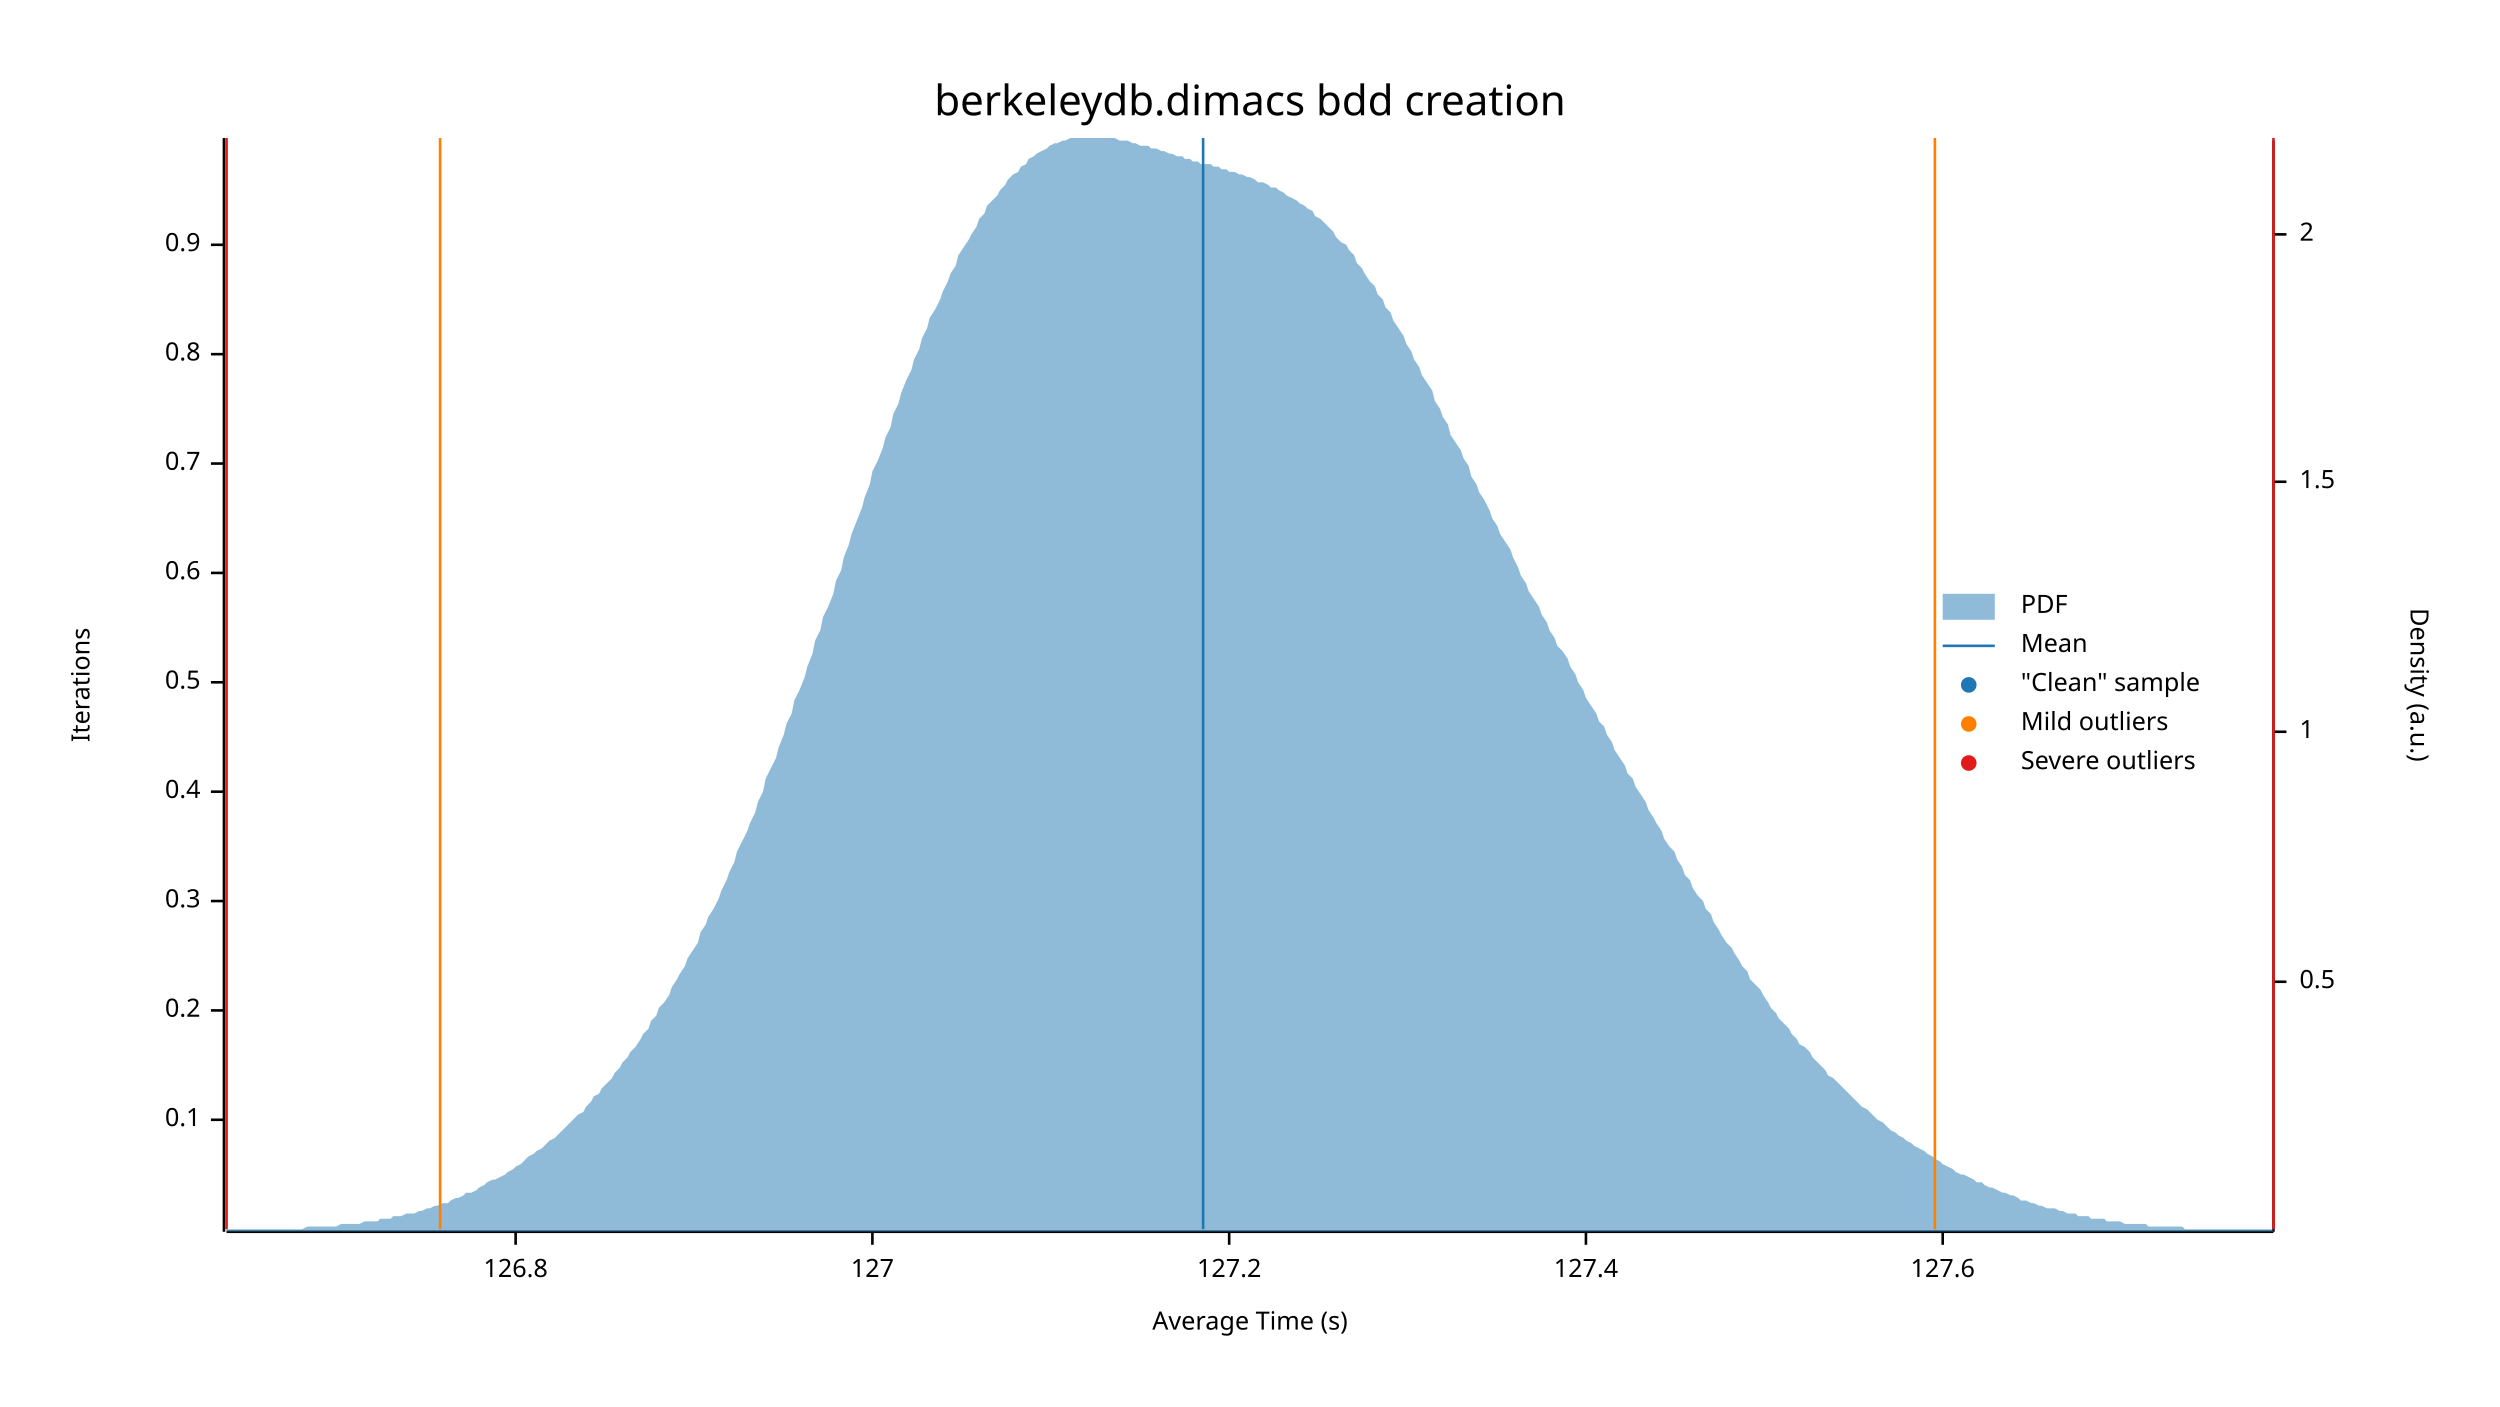
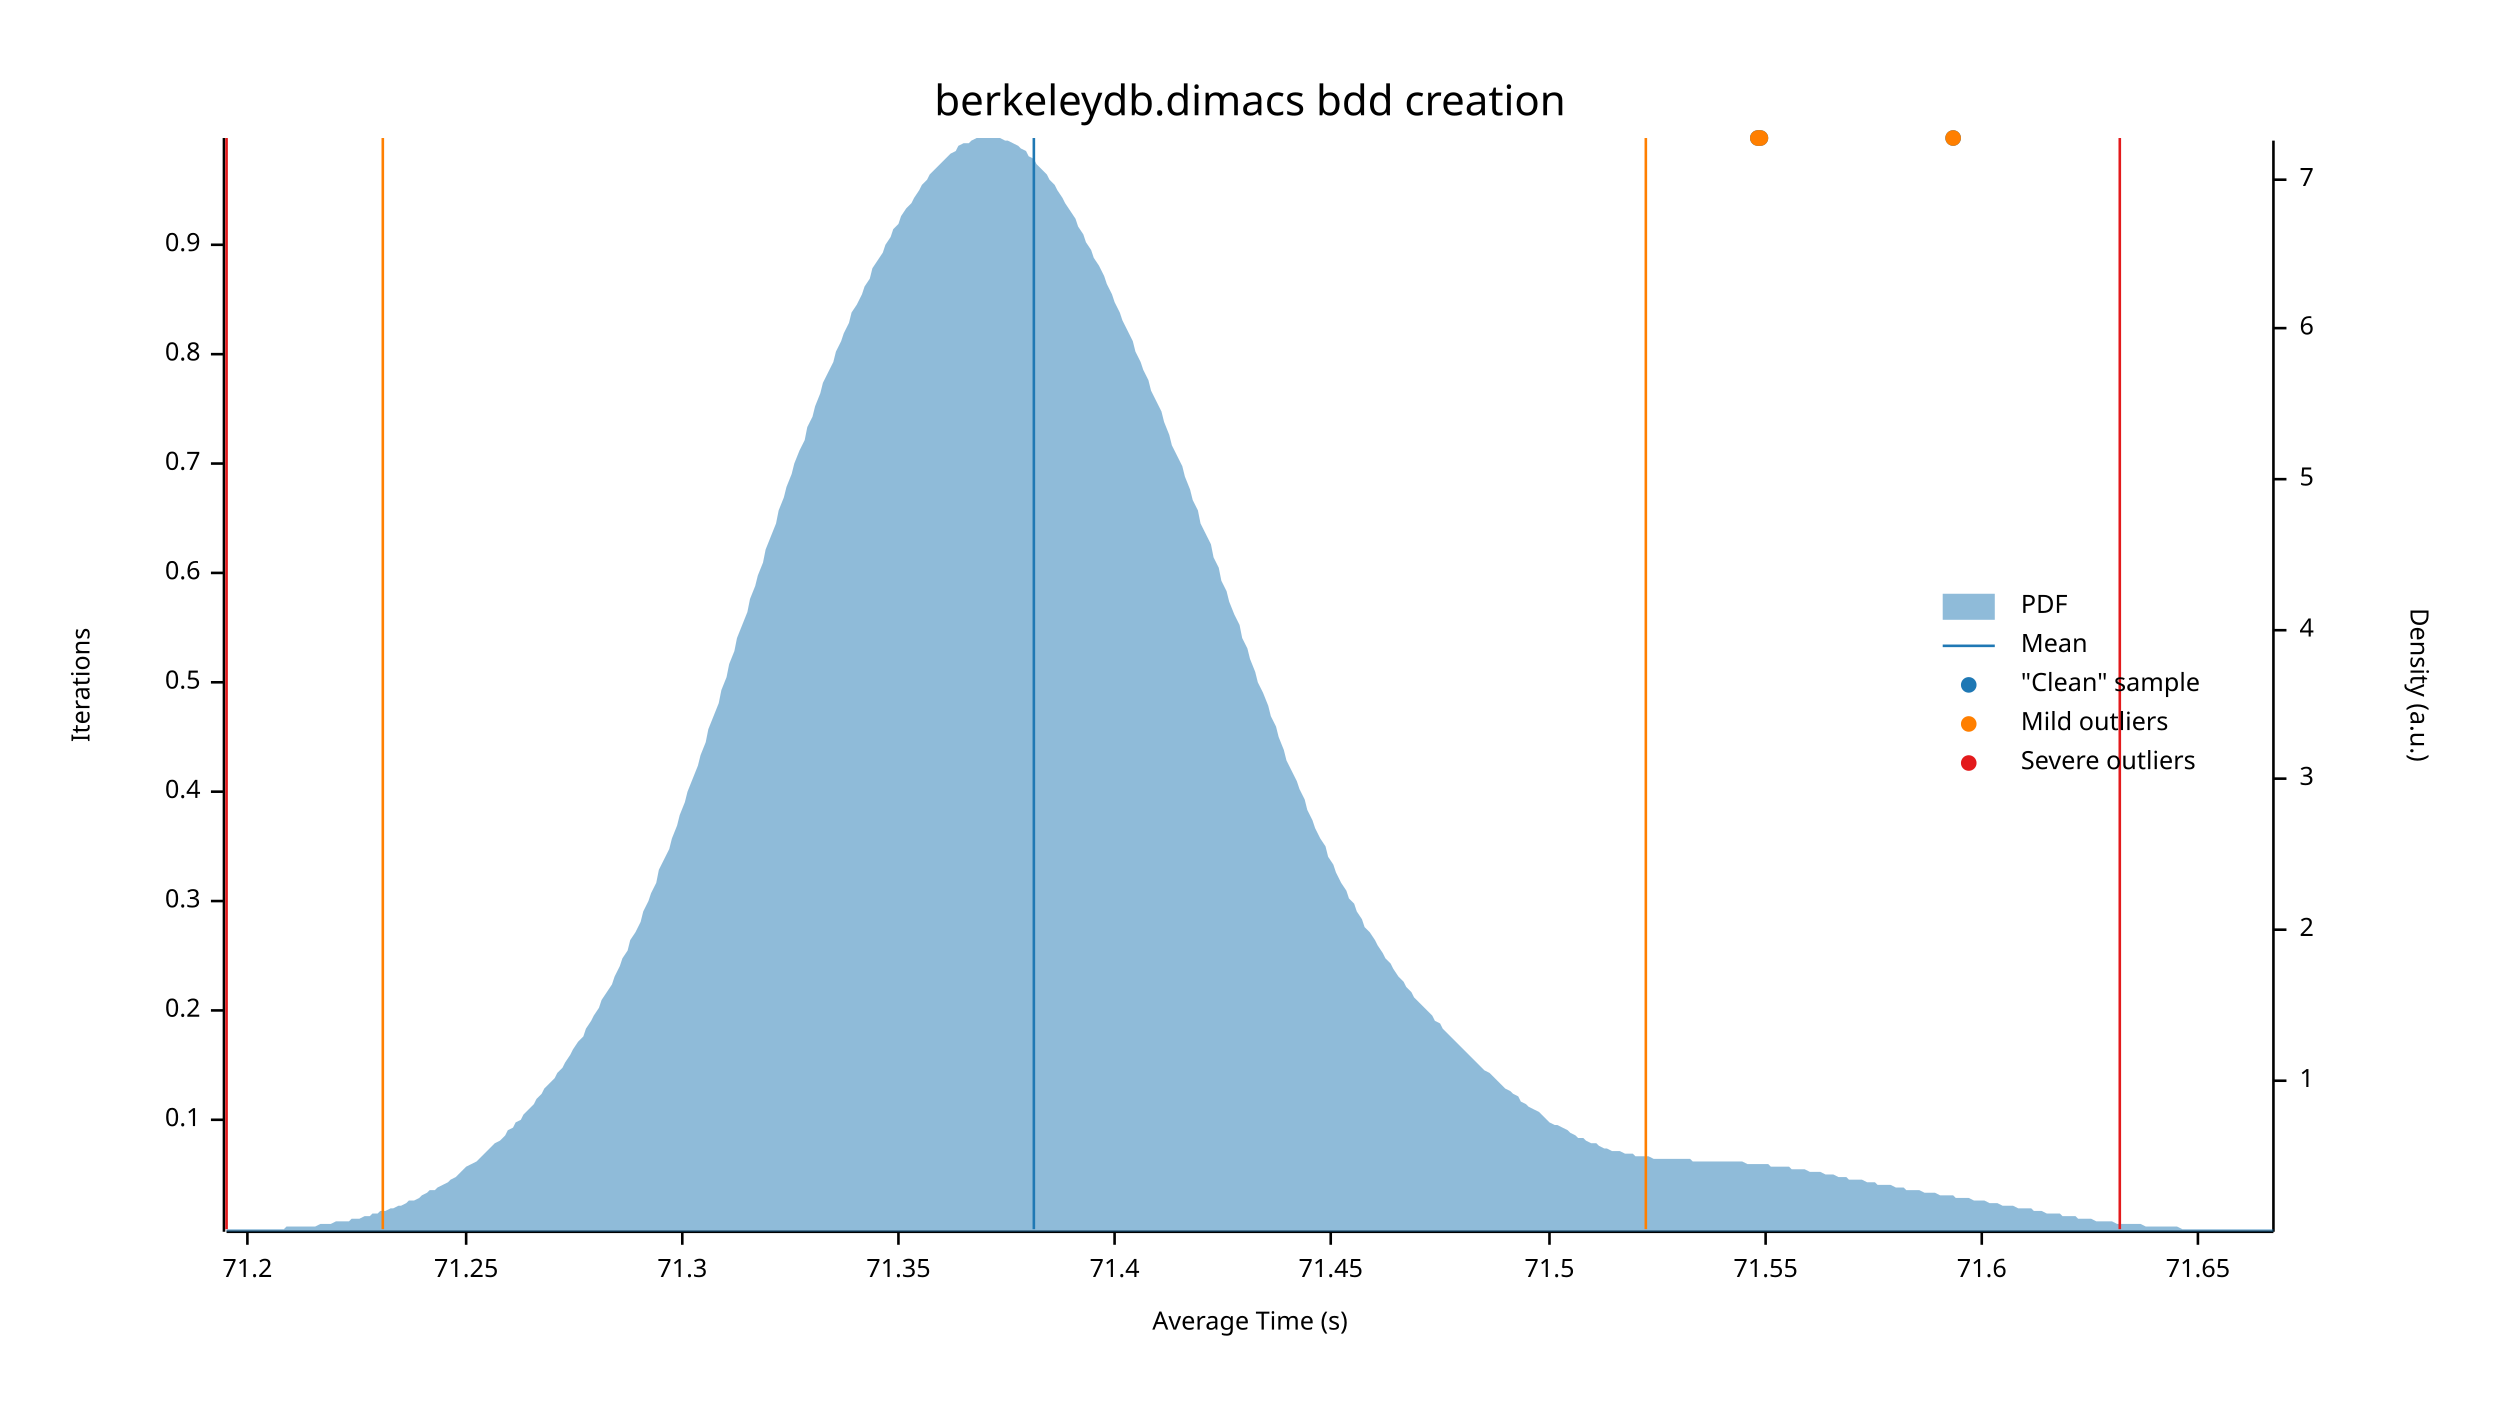
<svg xmlns="http://www.w3.org/2000/svg" width="960" height="540" viewBox="0 0 960 540">
  <text x="480" y="32" dy="0.76em" text-anchor="middle" font-family="sans-serif" font-size="16.129" opacity="1" fill="#000000">
berkeleydb.dimacs bdd creation
</text>
  <text x="27" y="263" dy="0.76em" text-anchor="middle" font-family="sans-serif" font-size="9.677" opacity="1" fill="#000000" transform="rotate(270, 27, 263)">
Iterations
</text>
  <text x="480" y="513" dy="-0.5ex" text-anchor="middle" font-family="sans-serif" font-size="9.677" opacity="1" fill="#000000">
Average Time (s)
</text>
  <polyline fill="none" opacity="1" stroke="#000000" stroke-width="1" points="86,53 86,473 " />
  <text x="77" y="430" dy="0.5ex" text-anchor="end" font-family="sans-serif" font-size="9.677" opacity="1" fill="#000000">
0.1
</text>
  <polyline fill="none" opacity="1" stroke="#000000" stroke-width="1" points="81,430 86,430 " />
  <text x="77" y="388" dy="0.5ex" text-anchor="end" font-family="sans-serif" font-size="9.677" opacity="1" fill="#000000">
0.2
</text>
  <polyline fill="none" opacity="1" stroke="#000000" stroke-width="1" points="81,388 86,388 " />
  <text x="77" y="346" dy="0.5ex" text-anchor="end" font-family="sans-serif" font-size="9.677" opacity="1" fill="#000000">
0.3
</text>
  <polyline fill="none" opacity="1" stroke="#000000" stroke-width="1" points="81,346 86,346 " />
  <text x="77" y="304" dy="0.5ex" text-anchor="end" font-family="sans-serif" font-size="9.677" opacity="1" fill="#000000">
0.4
</text>
  <polyline fill="none" opacity="1" stroke="#000000" stroke-width="1" points="81,304 86,304 " />
  <text x="77" y="262" dy="0.5ex" text-anchor="end" font-family="sans-serif" font-size="9.677" opacity="1" fill="#000000">
0.5
</text>
  <polyline fill="none" opacity="1" stroke="#000000" stroke-width="1" points="81,262 86,262 " />
  <text x="77" y="220" dy="0.5ex" text-anchor="end" font-family="sans-serif" font-size="9.677" opacity="1" fill="#000000">
0.6
</text>
  <polyline fill="none" opacity="1" stroke="#000000" stroke-width="1" points="81,220 86,220 " />
  <text x="77" y="178" dy="0.5ex" text-anchor="end" font-family="sans-serif" font-size="9.677" opacity="1" fill="#000000">
0.7
</text>
  <polyline fill="none" opacity="1" stroke="#000000" stroke-width="1" points="81,178 86,178 " />
  <text x="77" y="136" dy="0.5ex" text-anchor="end" font-family="sans-serif" font-size="9.677" opacity="1" fill="#000000">
0.8
</text>
  <polyline fill="none" opacity="1" stroke="#000000" stroke-width="1" points="81,136 86,136 " />
  <text x="77" y="94" dy="0.5ex" text-anchor="end" font-family="sans-serif" font-size="9.677" opacity="1" fill="#000000">
0.9
</text>
  <polyline fill="none" opacity="1" stroke="#000000" stroke-width="1" points="81,94 86,94 " />
  <polyline fill="none" opacity="1" stroke="#000000" stroke-width="1" points="87,473 873,473 " />
-   <text x="198" y="483" dy="0.76em" text-anchor="middle" font-family="sans-serif" font-size="9.677" opacity="1" fill="#000000">
- 126.8
+   <text x="95" y="483" dy="0.76em" text-anchor="middle" font-family="sans-serif" font-size="9.677" opacity="1" fill="#000000">
+ 71.2
</text>
-   <polyline fill="none" opacity="1" stroke="#000000" stroke-width="1" points="198,473 198,478 " />
-   <text x="335" y="483" dy="0.76em" text-anchor="middle" font-family="sans-serif" font-size="9.677" opacity="1" fill="#000000">
- 127
+   <polyline fill="none" opacity="1" stroke="#000000" stroke-width="1" points="95,473 95,478 " />
+   <text x="179" y="483" dy="0.76em" text-anchor="middle" font-family="sans-serif" font-size="9.677" opacity="1" fill="#000000">
+ 71.25
</text>
-   <polyline fill="none" opacity="1" stroke="#000000" stroke-width="1" points="335,473 335,478 " />
-   <text x="472" y="483" dy="0.76em" text-anchor="middle" font-family="sans-serif" font-size="9.677" opacity="1" fill="#000000">
- 127.2
+   <polyline fill="none" opacity="1" stroke="#000000" stroke-width="1" points="179,473 179,478 " />
+   <text x="262" y="483" dy="0.76em" text-anchor="middle" font-family="sans-serif" font-size="9.677" opacity="1" fill="#000000">
+ 71.3
</text>
-   <polyline fill="none" opacity="1" stroke="#000000" stroke-width="1" points="472,473 472,478 " />
-   <text x="609" y="483" dy="0.76em" text-anchor="middle" font-family="sans-serif" font-size="9.677" opacity="1" fill="#000000">
- 127.4
+   <polyline fill="none" opacity="1" stroke="#000000" stroke-width="1" points="262,473 262,478 " />
+   <text x="345" y="483" dy="0.76em" text-anchor="middle" font-family="sans-serif" font-size="9.677" opacity="1" fill="#000000">
+ 71.35
</text>
-   <polyline fill="none" opacity="1" stroke="#000000" stroke-width="1" points="609,473 609,478 " />
-   <text x="746" y="483" dy="0.76em" text-anchor="middle" font-family="sans-serif" font-size="9.677" opacity="1" fill="#000000">
- 127.6
+   <polyline fill="none" opacity="1" stroke="#000000" stroke-width="1" points="345,473 345,478 " />
+   <text x="428" y="483" dy="0.76em" text-anchor="middle" font-family="sans-serif" font-size="9.677" opacity="1" fill="#000000">
+ 71.4
</text>
-   <polyline fill="none" opacity="1" stroke="#000000" stroke-width="1" points="746,473 746,478 " />
+   <polyline fill="none" opacity="1" stroke="#000000" stroke-width="1" points="428,473 428,478 " />
+   <text x="511" y="483" dy="0.76em" text-anchor="middle" font-family="sans-serif" font-size="9.677" opacity="1" fill="#000000">
+ 71.45
+ </text>
+   <polyline fill="none" opacity="1" stroke="#000000" stroke-width="1" points="511,473 511,478 " />
+   <text x="595" y="483" dy="0.76em" text-anchor="middle" font-family="sans-serif" font-size="9.677" opacity="1" fill="#000000">
+ 71.5
+ </text>
+   <polyline fill="none" opacity="1" stroke="#000000" stroke-width="1" points="595,473 595,478 " />
+   <text x="678" y="483" dy="0.76em" text-anchor="middle" font-family="sans-serif" font-size="9.677" opacity="1" fill="#000000">
+ 71.55
+ </text>
+   <polyline fill="none" opacity="1" stroke="#000000" stroke-width="1" points="678,473 678,478 " />
+   <text x="761" y="483" dy="0.76em" text-anchor="middle" font-family="sans-serif" font-size="9.677" opacity="1" fill="#000000">
+ 71.6
+ </text>
+   <polyline fill="none" opacity="1" stroke="#000000" stroke-width="1" points="761,473 761,478 " />
+   <text x="844" y="483" dy="0.76em" text-anchor="middle" font-family="sans-serif" font-size="9.677" opacity="1" fill="#000000">
+ 71.65
+ </text>
+   <polyline fill="none" opacity="1" stroke="#000000" stroke-width="1" points="844,473 844,478 " />
  <text x="933" y="263" dy="0.76em" text-anchor="middle" font-family="sans-serif" font-size="9.677" opacity="1" fill="#000000" transform="rotate(90, 933, 263)">
Density (a.u.)
</text>
  <polyline fill="none" opacity="1" stroke="#000000" stroke-width="1" points="873,54 873,473 " />
-   <text x="883" y="377" dy="0.5ex" text-anchor="start" font-family="sans-serif" font-size="9.677" opacity="1" fill="#000000">
- 0.5
- </text>
-   <polyline fill="none" opacity="1" stroke="#000000" stroke-width="1" points="873,377 878,377 " />
-   <text x="883" y="281" dy="0.5ex" text-anchor="start" font-family="sans-serif" font-size="9.677" opacity="1" fill="#000000">
+   <text x="883" y="415" dy="0.5ex" text-anchor="start" font-family="sans-serif" font-size="9.677" opacity="1" fill="#000000">
1
</text>
-   <polyline fill="none" opacity="1" stroke="#000000" stroke-width="1" points="873,281 878,281 " />
-   <text x="883" y="185" dy="0.5ex" text-anchor="start" font-family="sans-serif" font-size="9.677" opacity="1" fill="#000000">
- 1.5
- </text>
-   <polyline fill="none" opacity="1" stroke="#000000" stroke-width="1" points="873,185 878,185 " />
-   <text x="883" y="90" dy="0.5ex" text-anchor="start" font-family="sans-serif" font-size="9.677" opacity="1" fill="#000000">
+   <polyline fill="none" opacity="1" stroke="#000000" stroke-width="1" points="873,415 878,415 " />
+   <text x="883" y="357" dy="0.5ex" text-anchor="start" font-family="sans-serif" font-size="9.677" opacity="1" fill="#000000">
2
</text>
-   <polyline fill="none" opacity="1" stroke="#000000" stroke-width="1" points="873,90 878,90 " />
-   <polygon opacity="0.5" fill="#1F78B4" points="87,472 88,472 90,472 91,472 93,472 94,472 96,472 98,472 99,472 101,472 102,472 104,472 105,472 107,472 109,472 110,472 112,472 113,472 115,472 116,472 118,471 120,471 121,471 123,471 124,471 126,471 127,471 129,471 131,470 132,470 134,470 135,470 137,470 138,470 140,469 142,469 143,469 145,469 146,468 148,468 150,468 151,467 153,467 154,467 156,466 157,466 159,466 161,465 162,465 164,464 165,464 167,463 168,463 170,462 172,462 173,461 175,460 176,460 178,459 179,458 181,458 183,457 184,456 186,455 187,454 189,453 190,453 192,452 194,451 195,450 197,449 198,448 200,447 201,446 203,444 205,443 206,442 208,441 209,440 211,438 213,437 214,436 216,434 217,433 219,431 220,430 222,428 224,427 225,425 227,423 228,421 230,420 231,418 233,416 235,414 236,412 238,410 239,408 241,406 242,404 244,402 246,399 247,397 249,395 250,392 252,390 253,387 255,385 257,382 258,379 260,376 261,374 263,371 264,368 266,365 268,362 269,358 271,355 272,352 274,349 276,345 277,342 279,338 280,335 282,331 283,327 285,323 287,319 288,316 290,312 291,308 293,304 294,299 296,295 298,291 299,287 301,282 302,278 304,274 305,269 307,265 309,260 310,256 312,251 313,246 315,242 316,237 318,233 320,228 321,223 323,219 324,214 326,209 327,205 329,200 331,195 332,191 334,186 335,181 337,177 339,172 340,168 342,164 343,159 345,155 346,151 348,146 350,142 351,138 353,134 354,130 356,126 357,122 359,119 361,115 362,112 364,108 365,105 367,102 368,98 370,95 372,92 373,90 375,87 376,84 378,82 379,79 381,77 383,75 384,73 386,71 387,69 389,67 391,66 392,64 394,63 395,61 397,60 398,59 400,58 402,57 403,56 405,55 406,55 408,54 409,54 411,53 413,53 414,53 416,53 417,53 419,53 420,53 422,53 424,53 425,53 427,53 428,53 430,54 431,54 433,54 435,55 436,55 438,56 439,56 441,56 442,57 444,57 446,58 447,58 449,59 450,59 452,60 454,60 455,61 457,61 458,62 460,62 461,63 463,63 465,63 466,64 468,64 469,65 471,65 472,66 474,66 476,67 477,67 479,68 480,68 482,69 483,70 485,70 487,71 488,72 490,72 491,73 493,74 494,75 496,76 498,77 499,78 501,79 502,80 504,81 505,83 507,84 509,86 510,87 512,89 513,91 515,93 517,94 518,96 520,98 521,101 523,103 524,105 526,108 528,110 529,113 531,115 532,118 534,120 535,123 537,126 539,129 540,132 542,135 543,138 545,141 546,144 548,147 550,150 551,154 553,157 554,160 556,163 557,167 559,170 561,173 562,176 564,179 565,183 567,186 568,189 570,192 572,196 573,199 575,202 576,205 578,208 580,211 581,214 583,218 584,221 586,224 587,227 589,230 591,233 592,236 594,239 595,242 597,245 598,248 600,250 602,253 603,256 605,259 606,262 608,265 609,268 611,271 613,274 614,277 616,279 617,282 619,285 620,288 622,291 624,294 625,297 627,299 628,302 630,305 632,308 633,311 635,314 636,316 638,319 639,322 641,325 643,327 644,330 646,333 647,336 649,338 650,341 652,344 654,346 655,349 657,351 658,354 660,357 661,359 663,362 665,364 666,366 668,369 669,371 671,373 672,376 674,378 676,380 677,382 679,385 680,387 682,389 683,391 685,393 687,395 688,397 690,399 691,401 693,402 695,404 696,406 698,408 699,409 701,411 702,413 704,414 706,416 707,417 709,419 710,420 712,422 713,423 715,425 717,426 718,427 720,429 721,430 723,431 724,432 726,434 728,435 729,436 731,437 732,438 734,439 735,440 737,441 739,442 740,443 742,444 743,445 745,446 746,447 748,448 750,449 751,450 753,451 754,451 756,452 758,453 759,454 761,454 762,455 764,456 765,456 767,457 769,458 770,458 772,459 773,459 775,460 776,461 778,461 780,462 781,462 783,463 784,463 786,464 787,464 789,464 791,465 792,465 794,466 795,466 797,466 798,467 800,467 802,467 803,468 805,468 806,468 808,468 809,469 811,469 813,469 814,469 816,470 817,470 819,470 821,470 822,470 824,470 825,471 827,471 828,471 830,471 832,471 833,471 835,471 836,471 838,471 839,472 841,472 843,472 844,472 846,472 847,472 849,472 850,472 852,472 854,472 855,472 857,472 858,472 860,472 861,472 863,472 865,472 866,472 868,472 869,472 871,472 873,472 873,473 87,473 " />
-   <polyline fill="none" opacity="1" stroke="#1F78B4" stroke-width="1" points="462,472 462,53 " />
-   <polyline fill="none" opacity="1" stroke="#FF7F00" stroke-width="1" points="169,472 169,53 " />
-   <polyline fill="none" opacity="1" stroke="#FF7F00" stroke-width="1" points="743,472 743,53 " />
+   <polyline fill="none" opacity="1" stroke="#000000" stroke-width="1" points="873,357 878,357 " />
+   <text x="883" y="299" dy="0.5ex" text-anchor="start" font-family="sans-serif" font-size="9.677" opacity="1" fill="#000000">
+ 3
+ </text>
+   <polyline fill="none" opacity="1" stroke="#000000" stroke-width="1" points="873,299 878,299 " />
+   <text x="883" y="242" dy="0.5ex" text-anchor="start" font-family="sans-serif" font-size="9.677" opacity="1" fill="#000000">
+ 4
+ </text>
+   <polyline fill="none" opacity="1" stroke="#000000" stroke-width="1" points="873,242 878,242 " />
+   <text x="883" y="184" dy="0.5ex" text-anchor="start" font-family="sans-serif" font-size="9.677" opacity="1" fill="#000000">
+ 5
+ </text>
+   <polyline fill="none" opacity="1" stroke="#000000" stroke-width="1" points="873,184 878,184 " />
+   <text x="883" y="126" dy="0.5ex" text-anchor="start" font-family="sans-serif" font-size="9.677" opacity="1" fill="#000000">
+ 6
+ </text>
+   <polyline fill="none" opacity="1" stroke="#000000" stroke-width="1" points="873,126 878,126 " />
+   <text x="883" y="69" dy="0.5ex" text-anchor="start" font-family="sans-serif" font-size="9.677" opacity="1" fill="#000000">
+ 7
+ </text>
+   <polyline fill="none" opacity="1" stroke="#000000" stroke-width="1" points="873,69 878,69 " />
+   <polygon opacity="0.5" fill="#1F78B4" points="87,472 88,472 90,472 91,472 93,472 94,472 96,472 98,472 99,472 101,472 102,472 104,472 105,472 107,472 109,472 110,471 112,471 113,471 115,471 116,471 118,471 120,471 121,471 123,470 124,470 126,470 127,470 129,469 131,469 132,469 134,469 135,468 137,468 138,468 140,467 142,467 143,466 145,466 146,465 148,465 150,464 151,464 153,463 154,463 156,462 157,461 159,461 161,460 162,459 164,458 165,457 167,457 168,456 170,455 172,454 173,453 175,452 176,451 178,449 179,448 181,447 183,446 184,445 186,443 187,442 189,440 190,439 192,438 194,436 195,434 197,433 198,431 200,430 201,428 203,426 205,424 206,422 208,420 209,418 211,416 213,414 214,412 216,410 217,408 219,405 220,403 222,400 224,398 225,395 227,392 228,390 230,387 231,384 233,381 235,378 236,375 238,371 239,368 241,365 242,361 244,358 246,354 247,350 249,346 250,343 252,339 253,334 255,330 257,326 258,322 260,317 261,313 263,308 264,304 266,299 268,294 269,290 271,285 272,280 274,275 276,270 277,265 279,260 280,255 282,250 283,245 285,240 287,235 288,230 290,225 291,221 293,216 294,211 296,206 298,201 299,196 301,191 302,187 304,182 305,178 307,173 309,169 310,164 312,160 313,156 315,151 316,147 318,143 320,139 321,135 323,131 324,128 326,124 327,120 329,117 331,113 332,110 334,107 335,103 337,100 339,97 340,94 342,91 343,88 345,86 346,83 348,80 350,78 351,76 353,73 354,71 356,69 357,67 359,65 361,63 362,62 364,60 365,59 367,58 368,56 370,55 372,55 373,54 375,53 376,53 378,53 379,53 381,53 383,53 384,53 386,54 387,54 389,55 391,56 392,57 394,58 395,60 397,61 398,63 400,65 402,67 403,69 405,71 406,73 408,76 409,78 411,81 413,84 414,87 416,90 417,93 419,96 420,99 422,102 424,106 425,109 427,113 428,116 430,120 431,123 433,127 435,131 436,135 438,139 439,142 441,146 442,150 444,154 446,158 447,162 449,167 450,171 452,175 454,179 455,183 457,188 458,192 460,196 461,201 463,205 465,209 466,214 468,218 469,223 471,227 472,231 474,236 476,240 477,245 479,249 480,253 482,258 483,262 485,266 487,271 488,275 490,279 491,283 493,288 494,292 496,296 498,300 499,303 501,307 502,311 504,315 505,318 507,322 509,325 510,329 512,332 513,335 515,339 517,342 518,345 520,347 521,350 523,353 524,356 526,358 528,361 529,363 531,366 532,368 534,370 535,372 537,375 539,377 540,379 542,381 543,383 545,385 546,386 548,388 550,390 551,392 553,393 554,395 556,397 557,398 559,400 561,402 562,403 564,405 565,406 567,408 568,409 570,411 572,412 573,413 575,415 576,416 578,418 580,419 581,420 583,421 584,423 586,424 587,425 589,426 591,427 592,428 594,430 595,431 597,432 598,432 600,433 602,434 603,435 605,436 606,437 608,437 609,438 611,439 613,439 614,440 616,441 617,441 619,442 620,442 622,442 624,443 625,443 627,443 628,444 630,444 632,444 633,444 635,445 636,445 638,445 639,445 641,445 643,445 644,445 646,445 647,445 649,445 650,446 652,446 654,446 655,446 657,446 658,446 660,446 661,446 663,446 665,446 666,446 668,446 669,446 671,447 672,447 674,447 676,447 677,447 679,447 680,448 682,448 683,448 685,448 687,448 688,449 690,449 691,449 693,449 695,450 696,450 698,450 699,450 701,451 702,451 704,451 706,452 707,452 709,452 710,453 712,453 713,453 715,453 717,454 718,454 720,454 721,455 723,455 724,455 726,455 728,456 729,456 731,456 732,457 734,457 735,457 737,457 739,458 740,458 742,458 743,458 745,459 746,459 748,459 750,459 751,460 753,460 754,460 756,460 758,461 759,461 761,461 762,461 764,462 765,462 767,462 769,463 770,463 772,463 773,463 775,464 776,464 778,464 780,464 781,465 783,465 784,465 786,466 787,466 789,466 791,466 792,467 794,467 795,467 797,467 798,468 800,468 802,468 803,468 805,469 806,469 808,469 809,469 811,469 813,470 814,470 816,470 817,470 819,470 821,470 822,470 824,471 825,471 827,471 828,471 830,471 832,471 833,471 835,471 836,471 838,472 839,472 841,472 843,472 844,472 846,472 847,472 849,472 850,472 852,472 854,472 855,472 857,472 858,472 860,472 861,472 863,472 865,472 866,472 868,472 869,472 871,472 873,472 873,473 87,473 " />
+   <polyline fill="none" opacity="1" stroke="#1F78B4" stroke-width="1" points="397,472 397,53 " />
+   <polyline fill="none" opacity="1" stroke="#FF7F00" stroke-width="1" points="147,472 147,53 " />
+   <polyline fill="none" opacity="1" stroke="#FF7F00" stroke-width="1" points="632,472 632,53 " />
  <polyline fill="none" opacity="1" stroke="#E31A1C" stroke-width="1" points="87,472 87,53 " />
-   <polyline fill="none" opacity="1" stroke="#E31A1C" stroke-width="1" points="873,472 873,53 " />
+   <polyline fill="none" opacity="1" stroke="#E31A1C" stroke-width="1" points="814,472 814,53 " />
+   <circle cx="675" cy="53" r="3" opacity="1" fill="#1F78B4" stroke="none" stroke-width="1" />
+   <circle cx="676" cy="53" r="3" opacity="1" fill="#1F78B4" stroke="none" stroke-width="1" />
+   <circle cx="750" cy="53" r="3" opacity="1" fill="#1F78B4" stroke="none" stroke-width="1" />
+   <circle cx="675" cy="53" r="3" opacity="1" fill="#FF7F00" stroke="none" stroke-width="1" />
+   <circle cx="676" cy="53" r="3" opacity="1" fill="#FF7F00" stroke="none" stroke-width="1" />
+   <circle cx="750" cy="53" r="3" opacity="1" fill="#FF7F00" stroke="none" stroke-width="1" />
  <text x="776" y="228" dy="0.76em" text-anchor="start" font-family="sans-serif" font-size="9.677" opacity="1" fill="#000000">
PDF
</text>
  <text x="776" y="243" dy="0.76em" text-anchor="start" font-family="sans-serif" font-size="9.677" opacity="1" fill="#000000">
Mean
</text>
  <text x="776" y="258" dy="0.76em" text-anchor="start" font-family="sans-serif" font-size="9.677" opacity="1" fill="#000000">
"Clean" sample
</text>
  <text x="776" y="273" dy="0.76em" text-anchor="start" font-family="sans-serif" font-size="9.677" opacity="1" fill="#000000">
Mild outliers
</text>
  <text x="776" y="288" dy="0.76em" text-anchor="start" font-family="sans-serif" font-size="9.677" opacity="1" fill="#000000">
Severe outliers
</text>
  <rect x="746" y="228" width="20" height="10" opacity="0.5" fill="#1F78B4" stroke="none" />
  <polyline fill="none" opacity="1" stroke="#1F78B4" stroke-width="1" points="746,248 766,248 " />
  <circle cx="756" cy="263" r="3" opacity="1" fill="#1F78B4" stroke="none" stroke-width="1" />
  <circle cx="756" cy="278" r="3" opacity="1" fill="#FF7F00" stroke="none" stroke-width="1" />
  <circle cx="756" cy="293" r="3" opacity="1" fill="#E31A1C" stroke="none" stroke-width="1" />
</svg>
